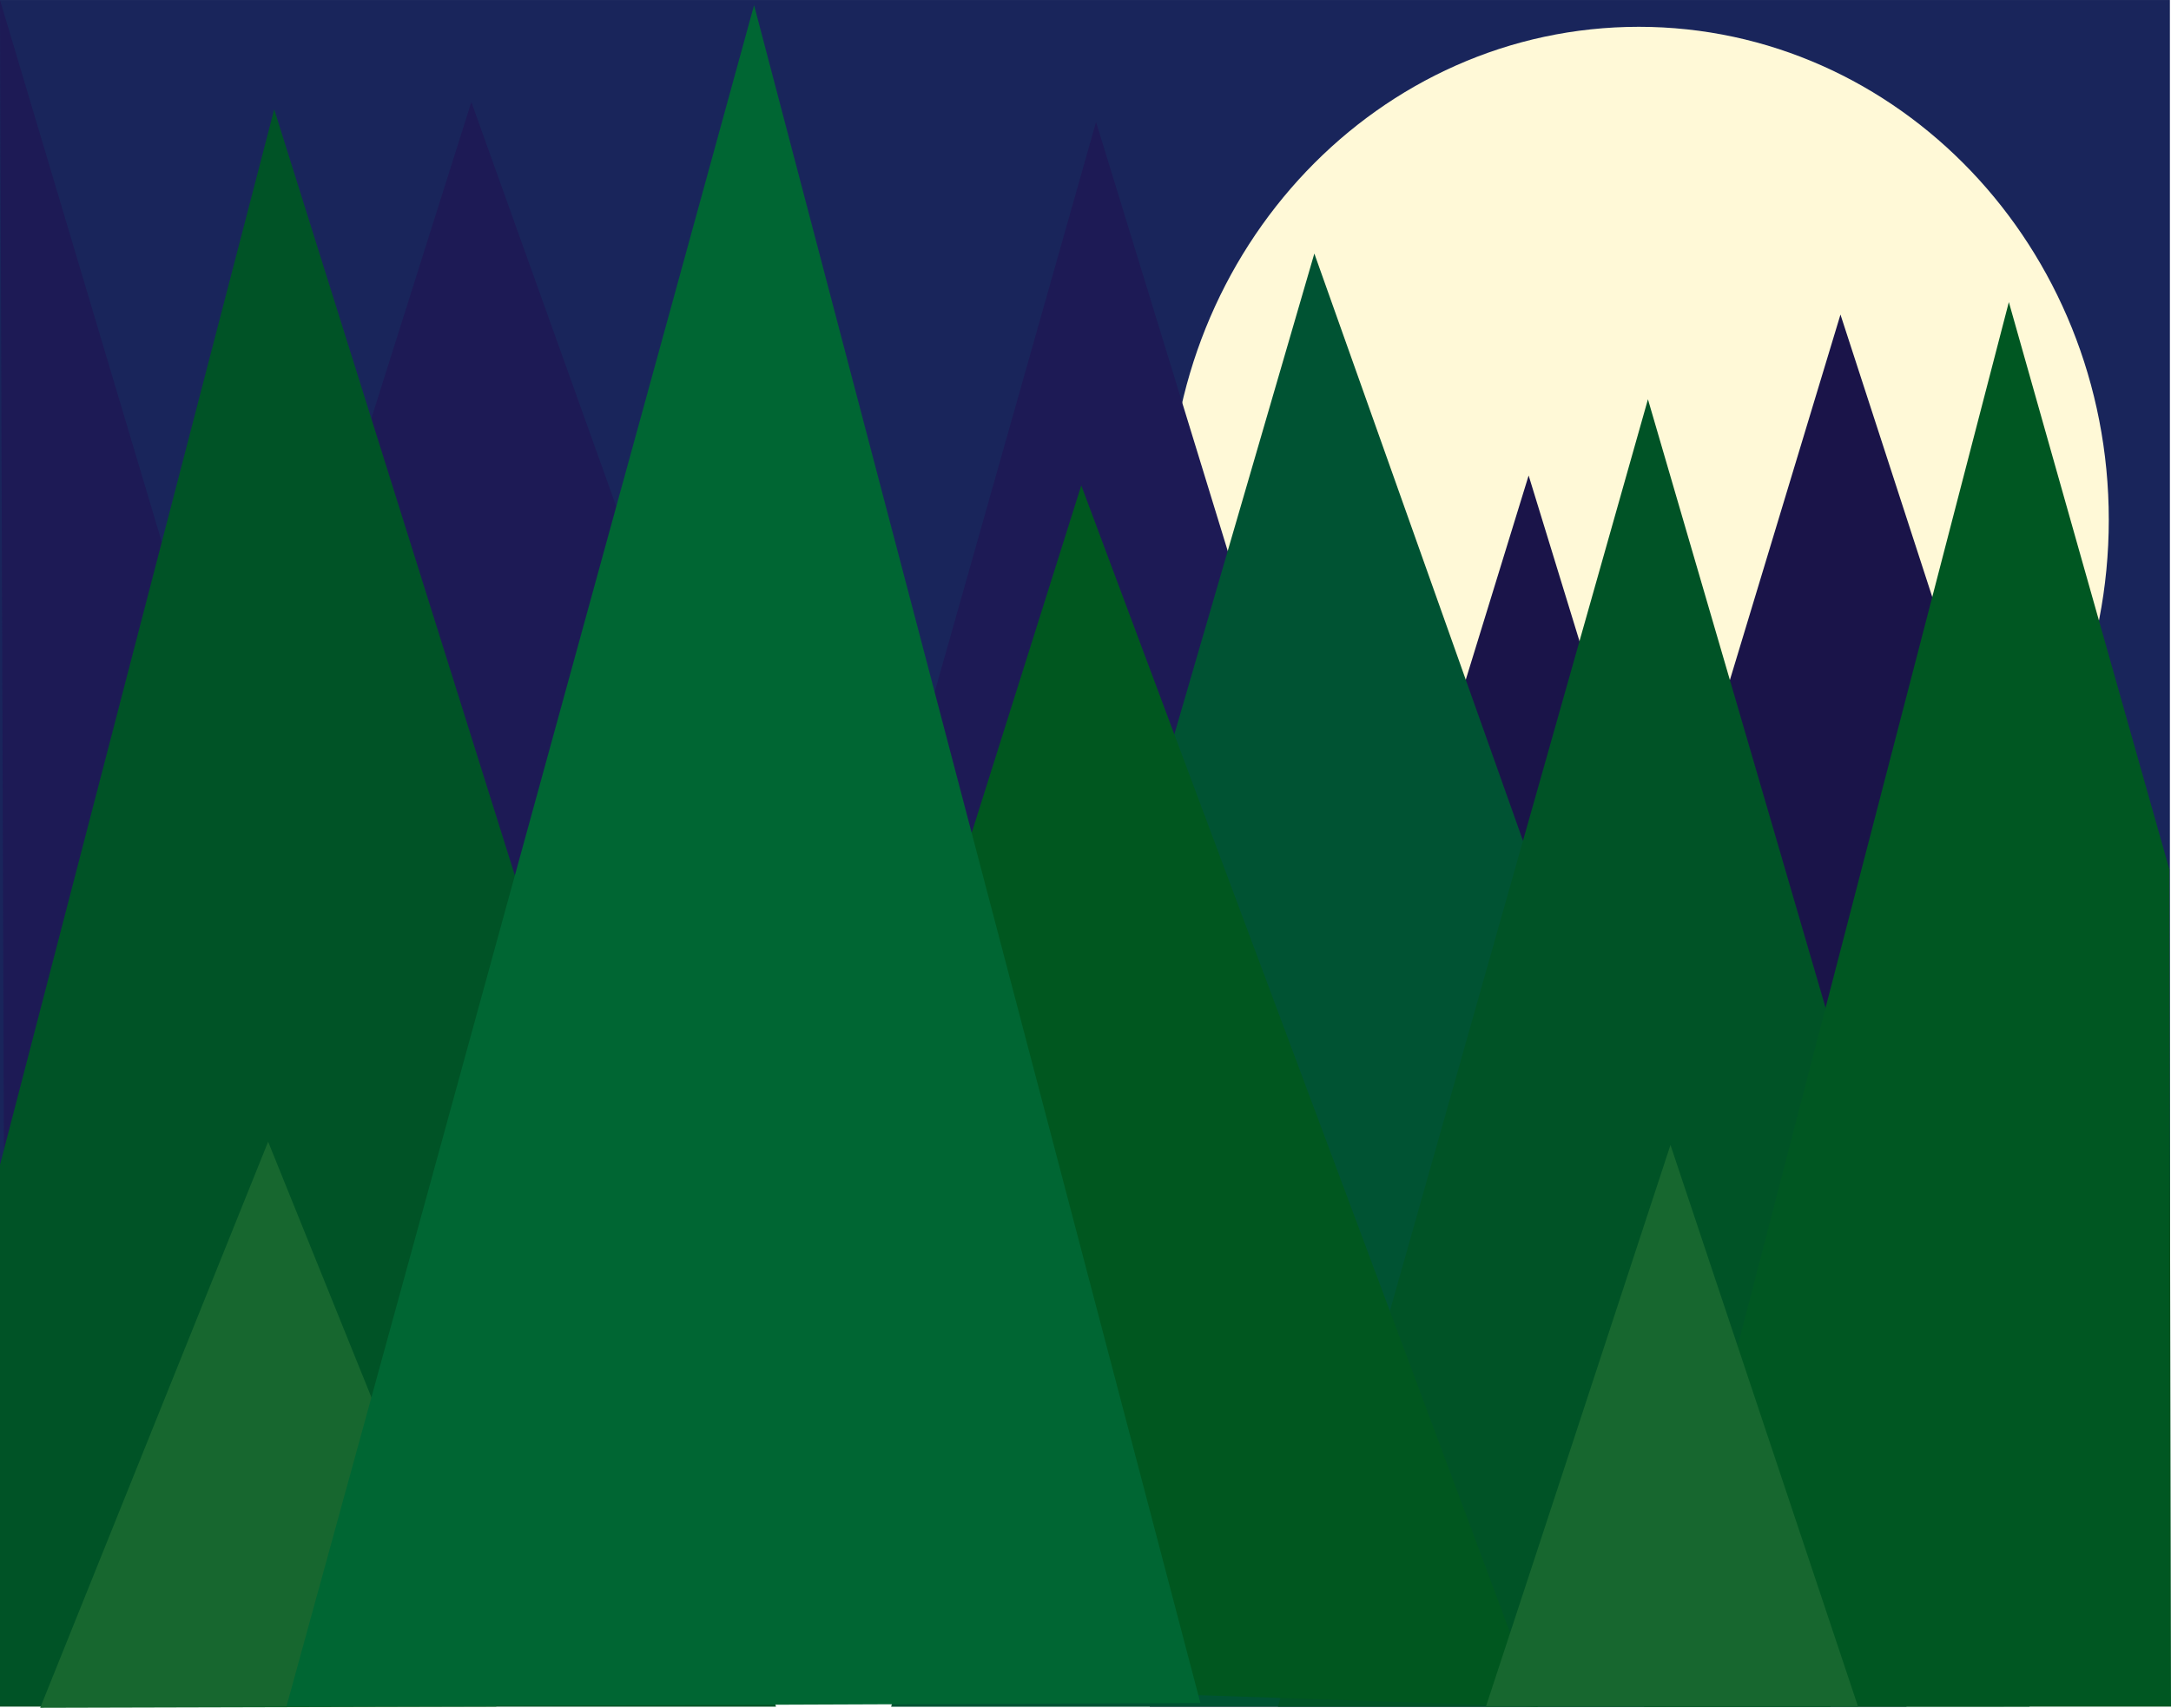
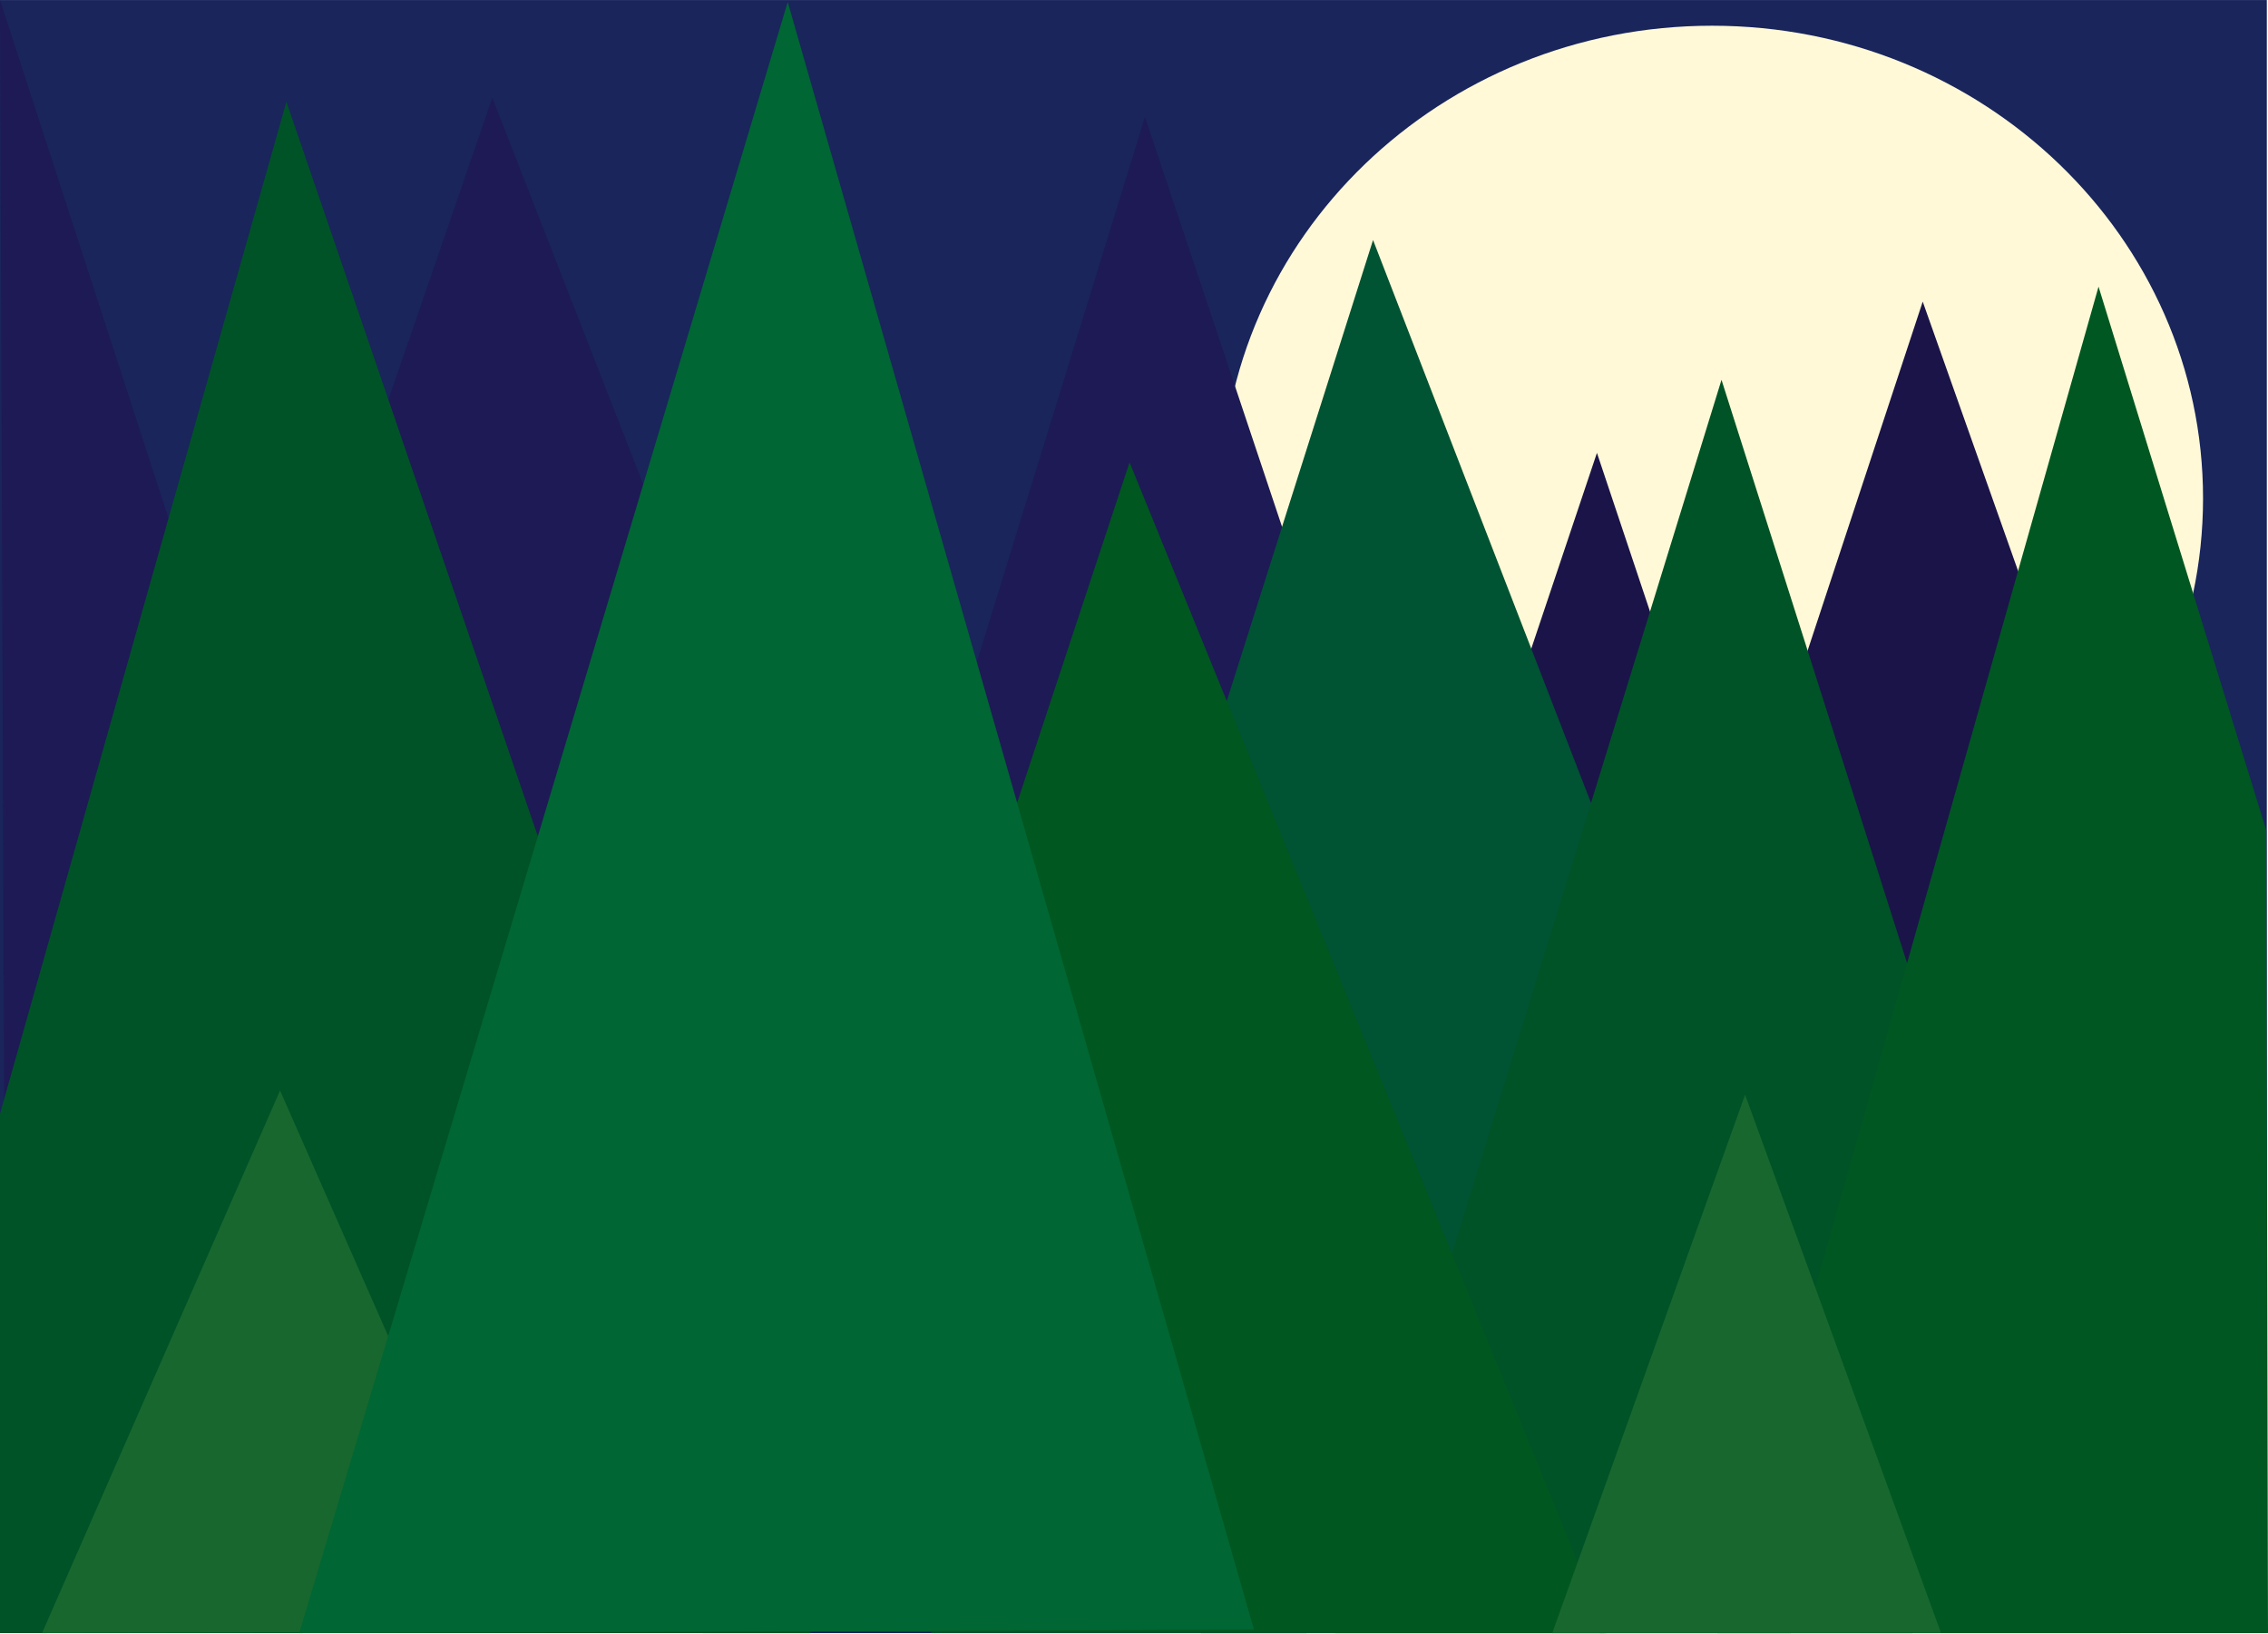
- <svg xmlns="http://www.w3.org/2000/svg" id="Layer_2" width="89.74mm" height="70.6mm" viewBox="0 0 254.39 200.13">
+ <svg xmlns="http://www.w3.org/2000/svg" id="Layer_2" width="88.19mm" height="63.5mm" viewBox="0 0 250 180">
  <defs>
    <style>.cls-1{fill:#17672f;}.cls-2{fill:#005333;}.cls-3{fill:#1a1449;}.cls-4{fill:#1d1a55;}.cls-5{fill:#00571f;}.cls-6{fill:#19255b;}.cls-7{fill:#005722;}.cls-8{fill:#fff9d7;}.cls-9{fill:#063;}.cls-10{fill:#005326;}</style>
  </defs>
  <g id="Layer_35">
-     <rect class="cls-6" x="0" width="254.26" height="199.63" />
-     <ellipse class="cls-8" cx="192.03" cy="60.91" rx="55.07" ry="57.77" />
-     <polygon class="cls-4" points="181.93 188.59 78.57 190.46 128.43 14.29 181.93 188.59" />
-     <polygon class="cls-3" points="223.4 199.99 134.72 200 179.12 55.72 223.4 199.99" />
-     <polygon class="cls-3" points="244.62 183.08 171.02 184.41 215.66 36.86 244.51 125.64 244.62 183.08" />
-     <polygon class="cls-4" points="109.84 164.4 6.48 166.28 55.23 11.95 109.84 164.4" />
-     <polygon class="cls-4" points="51.68 173.18 .47 138.69 0 0 51.68 173.18" />
-     <polygon class="cls-2" points="214.51 200 104.42 200 154.01 29.71 214.51 200" />
-     <polygon class="cls-10" points="90.93 200 0 199.99 0 136.5 32.13 12.81 90.93 200" />
-     <polygon class="cls-10" points="237.82 199.99 149.74 199.99 193.1 46.79 237.82 199.99" />
-     <polygon class="cls-7" points="254.39 199.99 192.64 200 235.39 35.4 254.2 101.88 254.39 199.99" />
-     <polygon class="cls-5" points="180.19 200 82.61 196.68 126.7 56.88 180.19 200" />
-     <polygon class="cls-1" points="58.16 199.99 4.71 200.13 31.42 133.79 58.16 199.99" />
-     <polygon class="cls-9" points="140.66 199.57 33.56 199.99 88.36 .6 140.66 199.57" />
-     <polygon class="cls-1" points="217.72 199.99 174.11 200 195.74 134.17 217.72 199.99" />
+     <g>
+       <rect class="cls-6" x="0" width="249.87" height="180" />
+       <ellipse class="cls-8" cx="188.72" cy="54.92" rx="54.12" ry="52.09" />
+       <polygon class="cls-4" points="178.78 170.05 77.21 171.73 126.21 12.89 178.78 170.05" />
+       <polygon class="cls-3" points="219.54 179.99 132.39 180 176.03 49.91 219.54 179.99" />
+       <polygon class="cls-3" points="240.4 165.08 168.06 166.28 211.94 33.24 240.29 113.29 240.4 165.08" />
+       <polygon class="cls-4" points="107.94 148.24 6.37 149.93 54.27 10.78 107.94 148.24" />
+       <polygon class="cls-4" points="50.78 156.15 .47 125.05 0 0 50.78 156.15" />
+       <polygon class="cls-2" points="210.81 180 102.62 180 151.35 26.45 210.81 180" />
+       <polygon class="cls-10" points="89.36 180 0 179.99 0 122.75 31.57 11.21 89.36 180" />
+       <polygon class="cls-10" points="233.71 180 147.15 180 189.76 41.86 233.71 180" />
+       <polygon class="cls-7" points="250 179.99 189.31 180 231.32 31.59 249.81 91.52 250 179.99" />
+       <polygon class="cls-5" points="177.08 180 81.95 179.82 124.51 50.95 177.08 180" />
+       <polygon class="cls-1" points="57.15 179.87 4.63 180 30.87 120.19 57.15 179.87" />
+       <polygon class="cls-9" points="138.23 179.62 32.98 180 86.83 .21 138.23 179.62" />
+       <polygon class="cls-1" points="213.96 179.99 171.1 180 192.36 120.65 213.96 179.99" />
+     </g>
  </g>
</svg>
